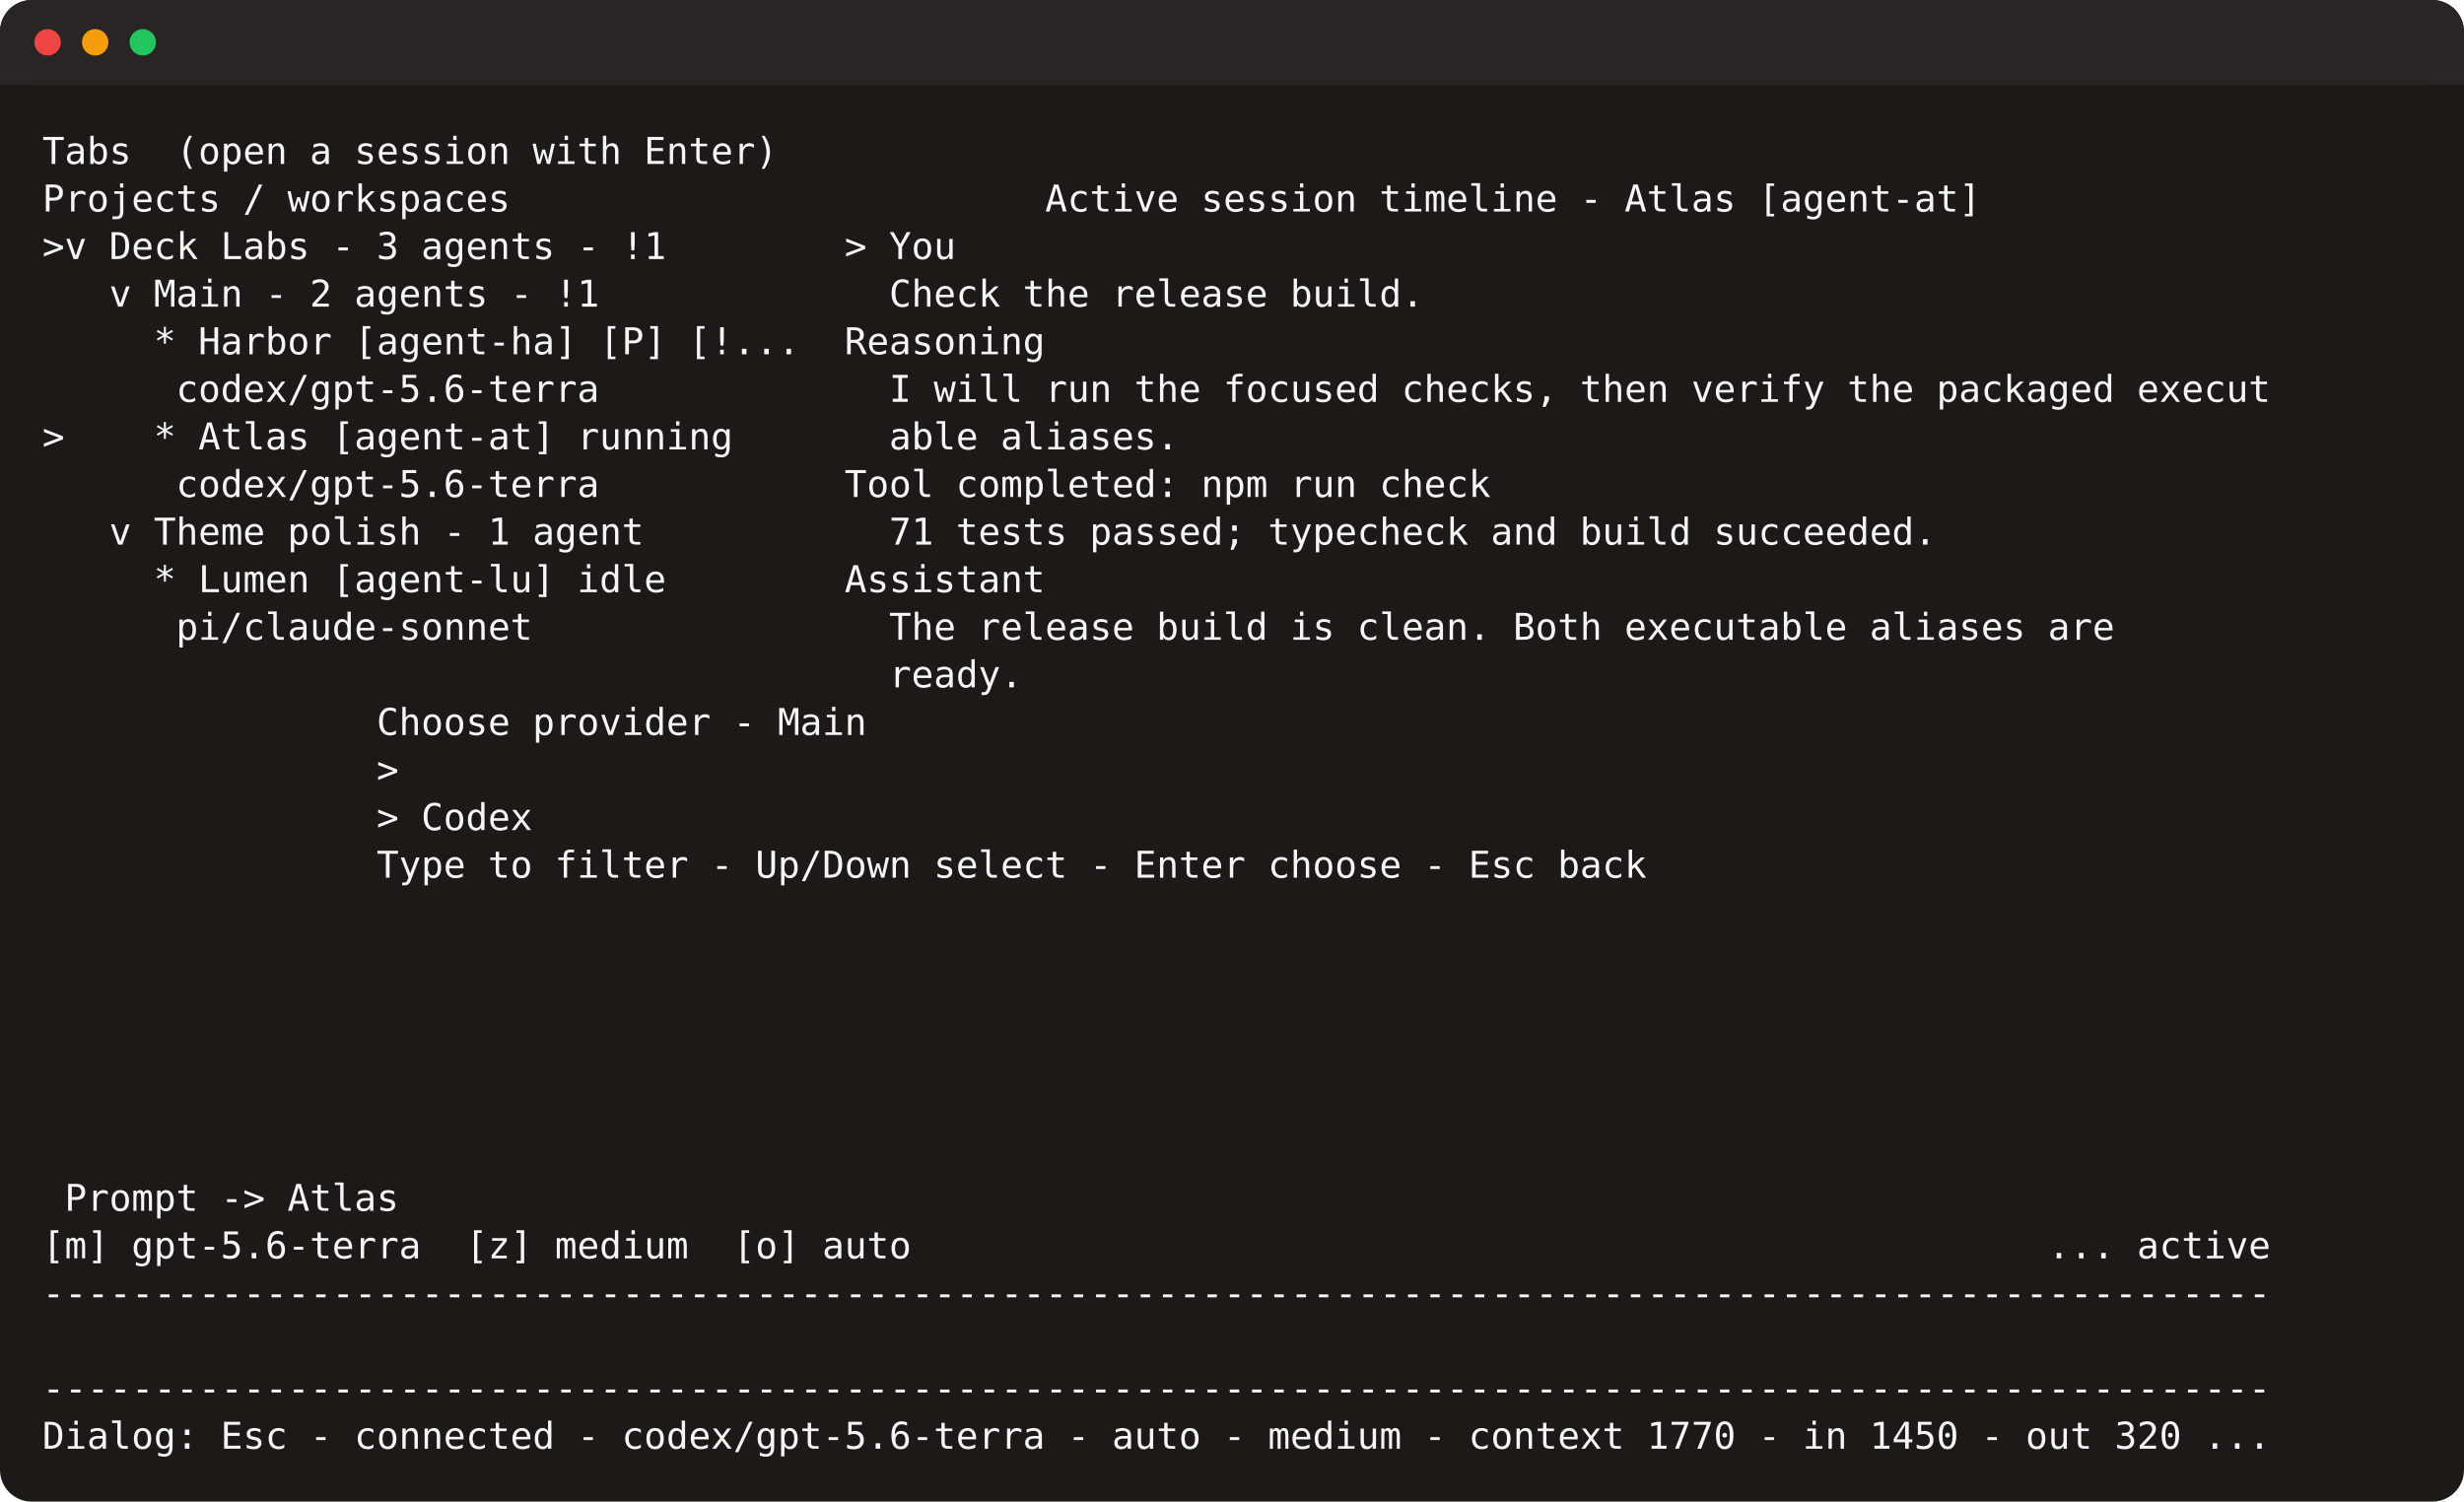
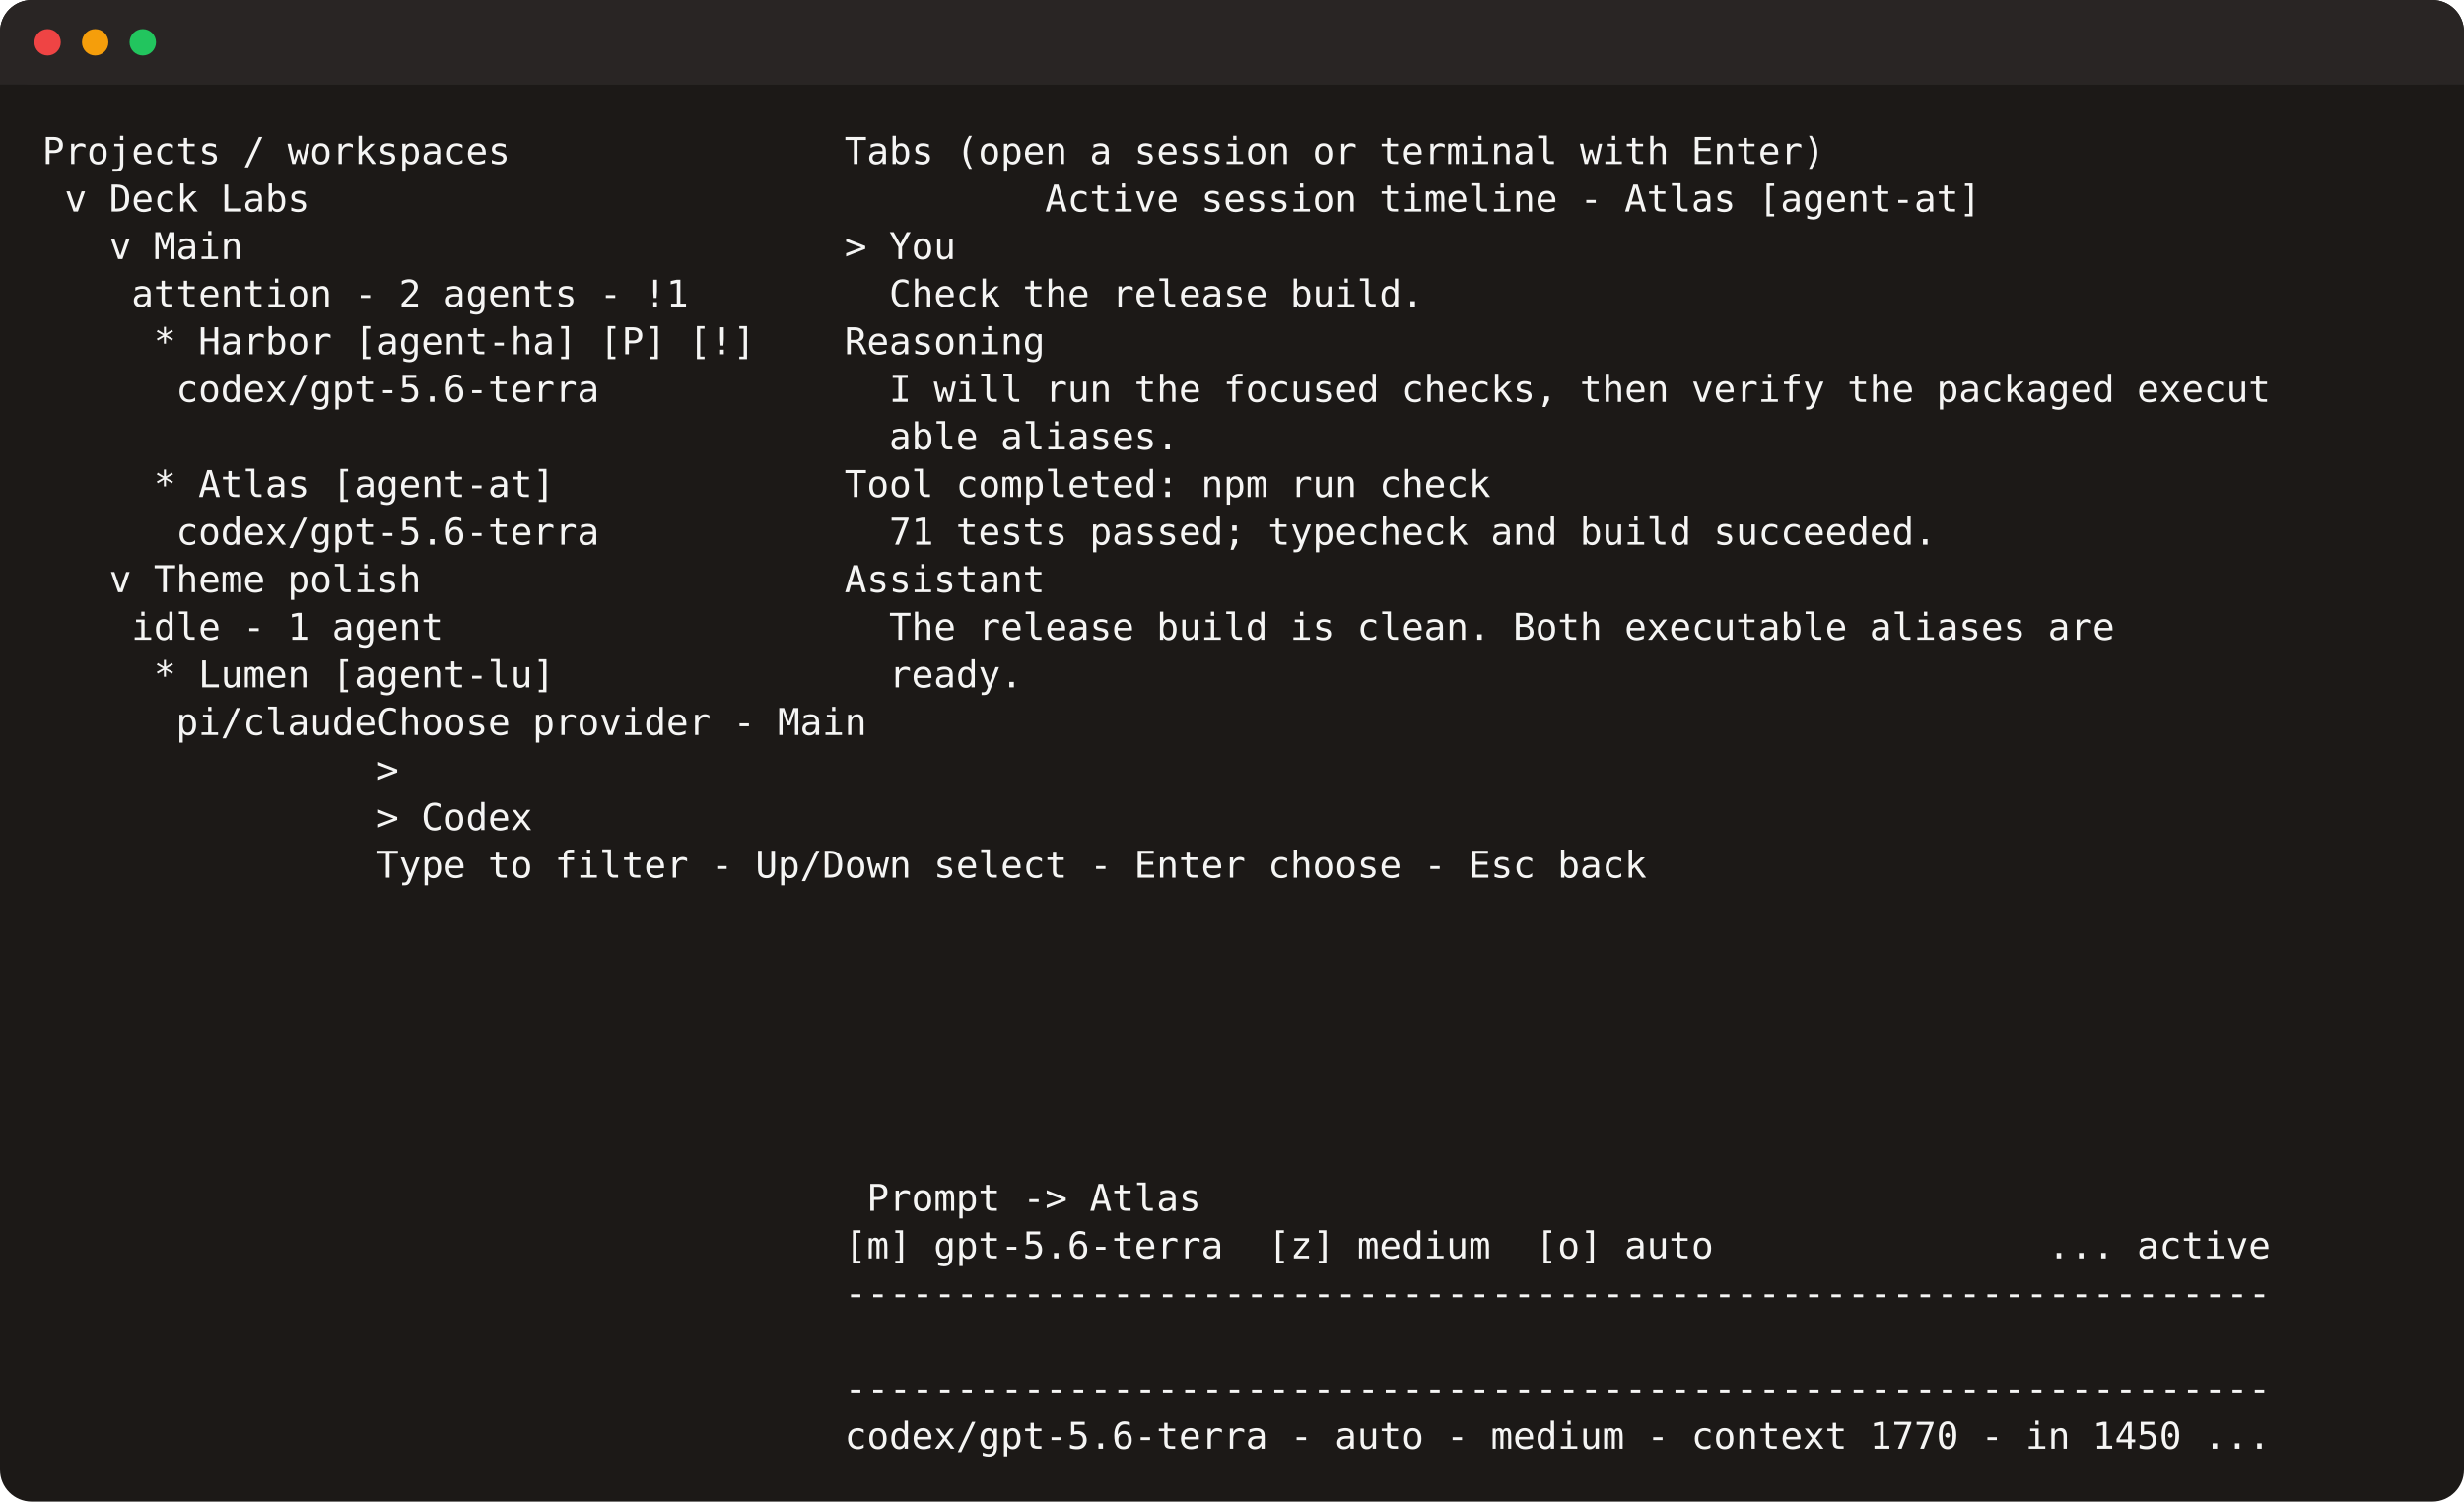
<svg xmlns="http://www.w3.org/2000/svg" width="932" height="568" viewBox="0 0 932 568">
  <rect width="932" height="568" rx="12" fill="#1c1917" />
  <rect width="932" height="32" rx="12" fill="#292524" />
  <rect y="20" width="932" height="12" fill="#292524" />
  <circle cx="18" cy="16" r="5" fill="#ef4444" />
  <circle cx="36" cy="16" r="5" fill="#f59e0b" />
  <circle cx="54" cy="16" r="5" fill="#22c55e" />
  <g fill="#f5f5f4" font-family="SFMono-Regular, Menlo, Consolas, monospace" font-size="14" xml:space="preserve">
-     <text x="16" y="62">Tabs  (open a session with Enter)</text>
-     <text x="16" y="80">Projects / workspaces                        Active session timeline - Atlas [agent-at]             </text>
-     <text x="16" y="98">&gt;v Deck Labs - 3 agents - !1        &gt; You                                                           </text>
-     <text x="16" y="116">   v Main - 2 agents - !1             Check the release build.                                      </text>
-     <text x="16" y="134">     * Harbor [agent-ha] [P] [!...  Reasoning                                                       </text>
+     <text x="16" y="62">Projects / workspaces               Tabs (open a session or terminal with Enter)                    </text>
+     <text x="16" y="80"> v Deck Labs                                 Active session timeline - Atlas [agent-at]             </text>
+     <text x="16" y="98">   v Main                           &gt; You                                                           </text>
+     <text x="16" y="116">    attention - 2 agents - !1         Check the release build.                                      </text>
+     <text x="16" y="134">     * Harbor [agent-ha] [P] [!]    Reasoning                                                       </text>
    <text x="16" y="152">      codex/gpt-5.6-terra             I will run the focused checks, then verify the packaged execut</text>
-     <text x="16" y="170">&gt;    * Atlas [agent-at] running       able aliases.                                                 </text>
-     <text x="16" y="188">      codex/gpt-5.6-terra           Tool completed: npm run check                                   </text>
-     <text x="16" y="206">   v Theme polish - 1 agent           71 tests passed; typecheck and build succeeded.               </text>
-     <text x="16" y="224">     * Lumen [agent-lu] idle        Assistant                                                       </text>
-     <text x="16" y="242">      pi/claude-sonnet                The release build is clean. Both executable aliases are       </text>
-     <text x="16" y="260">                                      ready.                                                        </text>
-     <text x="16" y="278">               Choose provider - Main                                                               </text>
+     <text x="16" y="170">                                      able aliases.                                                 </text>
+     <text x="16" y="188">     * Atlas [agent-at]             Tool completed: npm run check                                   </text>
+     <text x="16" y="206">      codex/gpt-5.6-terra             71 tests passed; typecheck and build succeeded.               </text>
+     <text x="16" y="224">   v Theme polish                   Assistant                                                       </text>
+     <text x="16" y="242">    idle - 1 agent                    The release build is clean. Both executable aliases are       </text>
+     <text x="16" y="260">     * Lumen [agent-lu]               ready.                                                        </text>
+     <text x="16" y="278">      pi/claudeChoose provider - Main                                                               </text>
    <text x="16" y="296">               &gt;                                                                                    </text>
    <text x="16" y="314">               &gt; Codex                                                                              </text>
    <text x="16" y="332">               Type to filter - Up/Down select - Enter choose - Esc back                            </text>
    <text x="16" y="350" />
    <text x="16" y="368" />
    <text x="16" y="386" />
    <text x="16" y="404" />
    <text x="16" y="422" />
    <text x="16" y="440" />
-     <text x="16" y="458"> Prompt -&gt; Atlas</text>
-     <text x="16" y="476">[m] gpt-5.6-terra  [z] medium  [o] auto                                                   ... active</text>
-     <text x="16" y="494">----------------------------------------------------------------------------------------------------</text>
+     <text x="16" y="458">                                     Prompt -&gt; Atlas                                                </text>
+     <text x="16" y="476">                                    [m] gpt-5.6-terra  [z] medium  [o] auto               ... active</text>
+     <text x="16" y="494">                                    ----------------------------------------------------------------</text>
    <text x="16" y="512">                                                                                                    </text>
-     <text x="16" y="530">----------------------------------------------------------------------------------------------------</text>
-     <text x="16" y="548">Dialog: Esc - connected - codex/gpt-5.6-terra - auto - medium - context 1770 - in 1450 - out 320 ...</text>
+     <text x="16" y="530">                                    ----------------------------------------------------------------</text>
+     <text x="16" y="548">                                    codex/gpt-5.6-terra - auto - medium - context 1770 - in 1450 ...</text>
  </g>
</svg>
